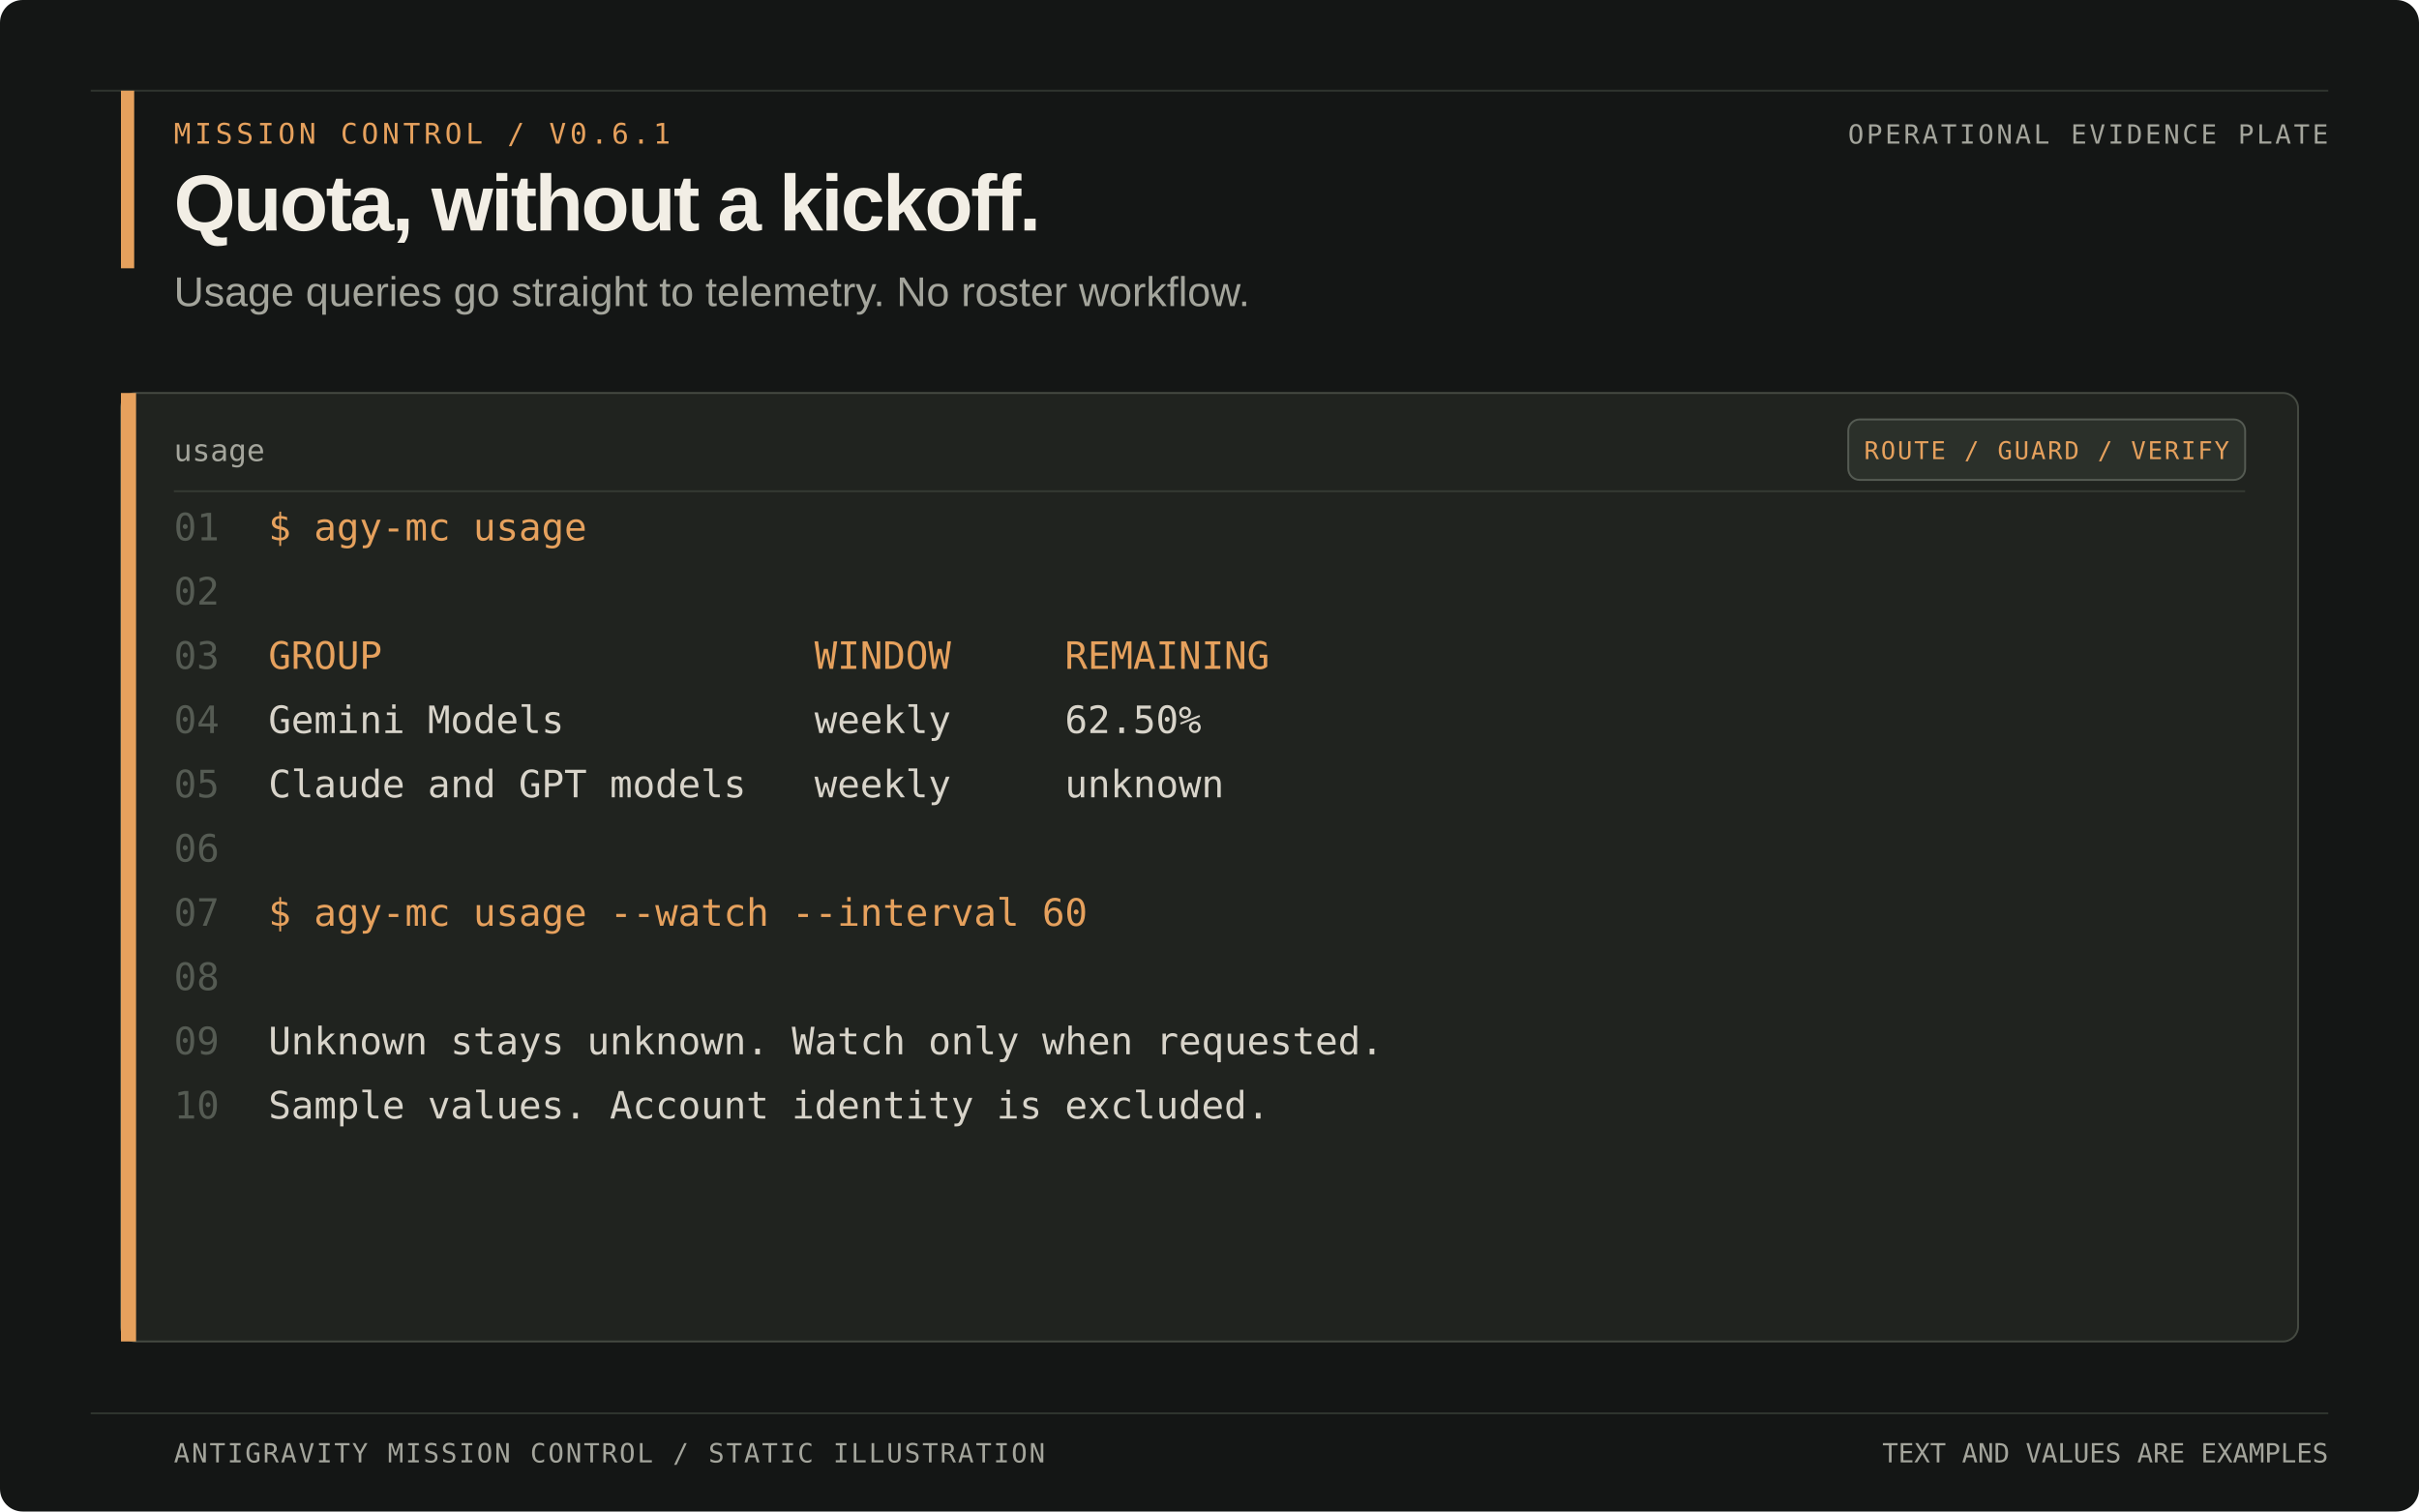
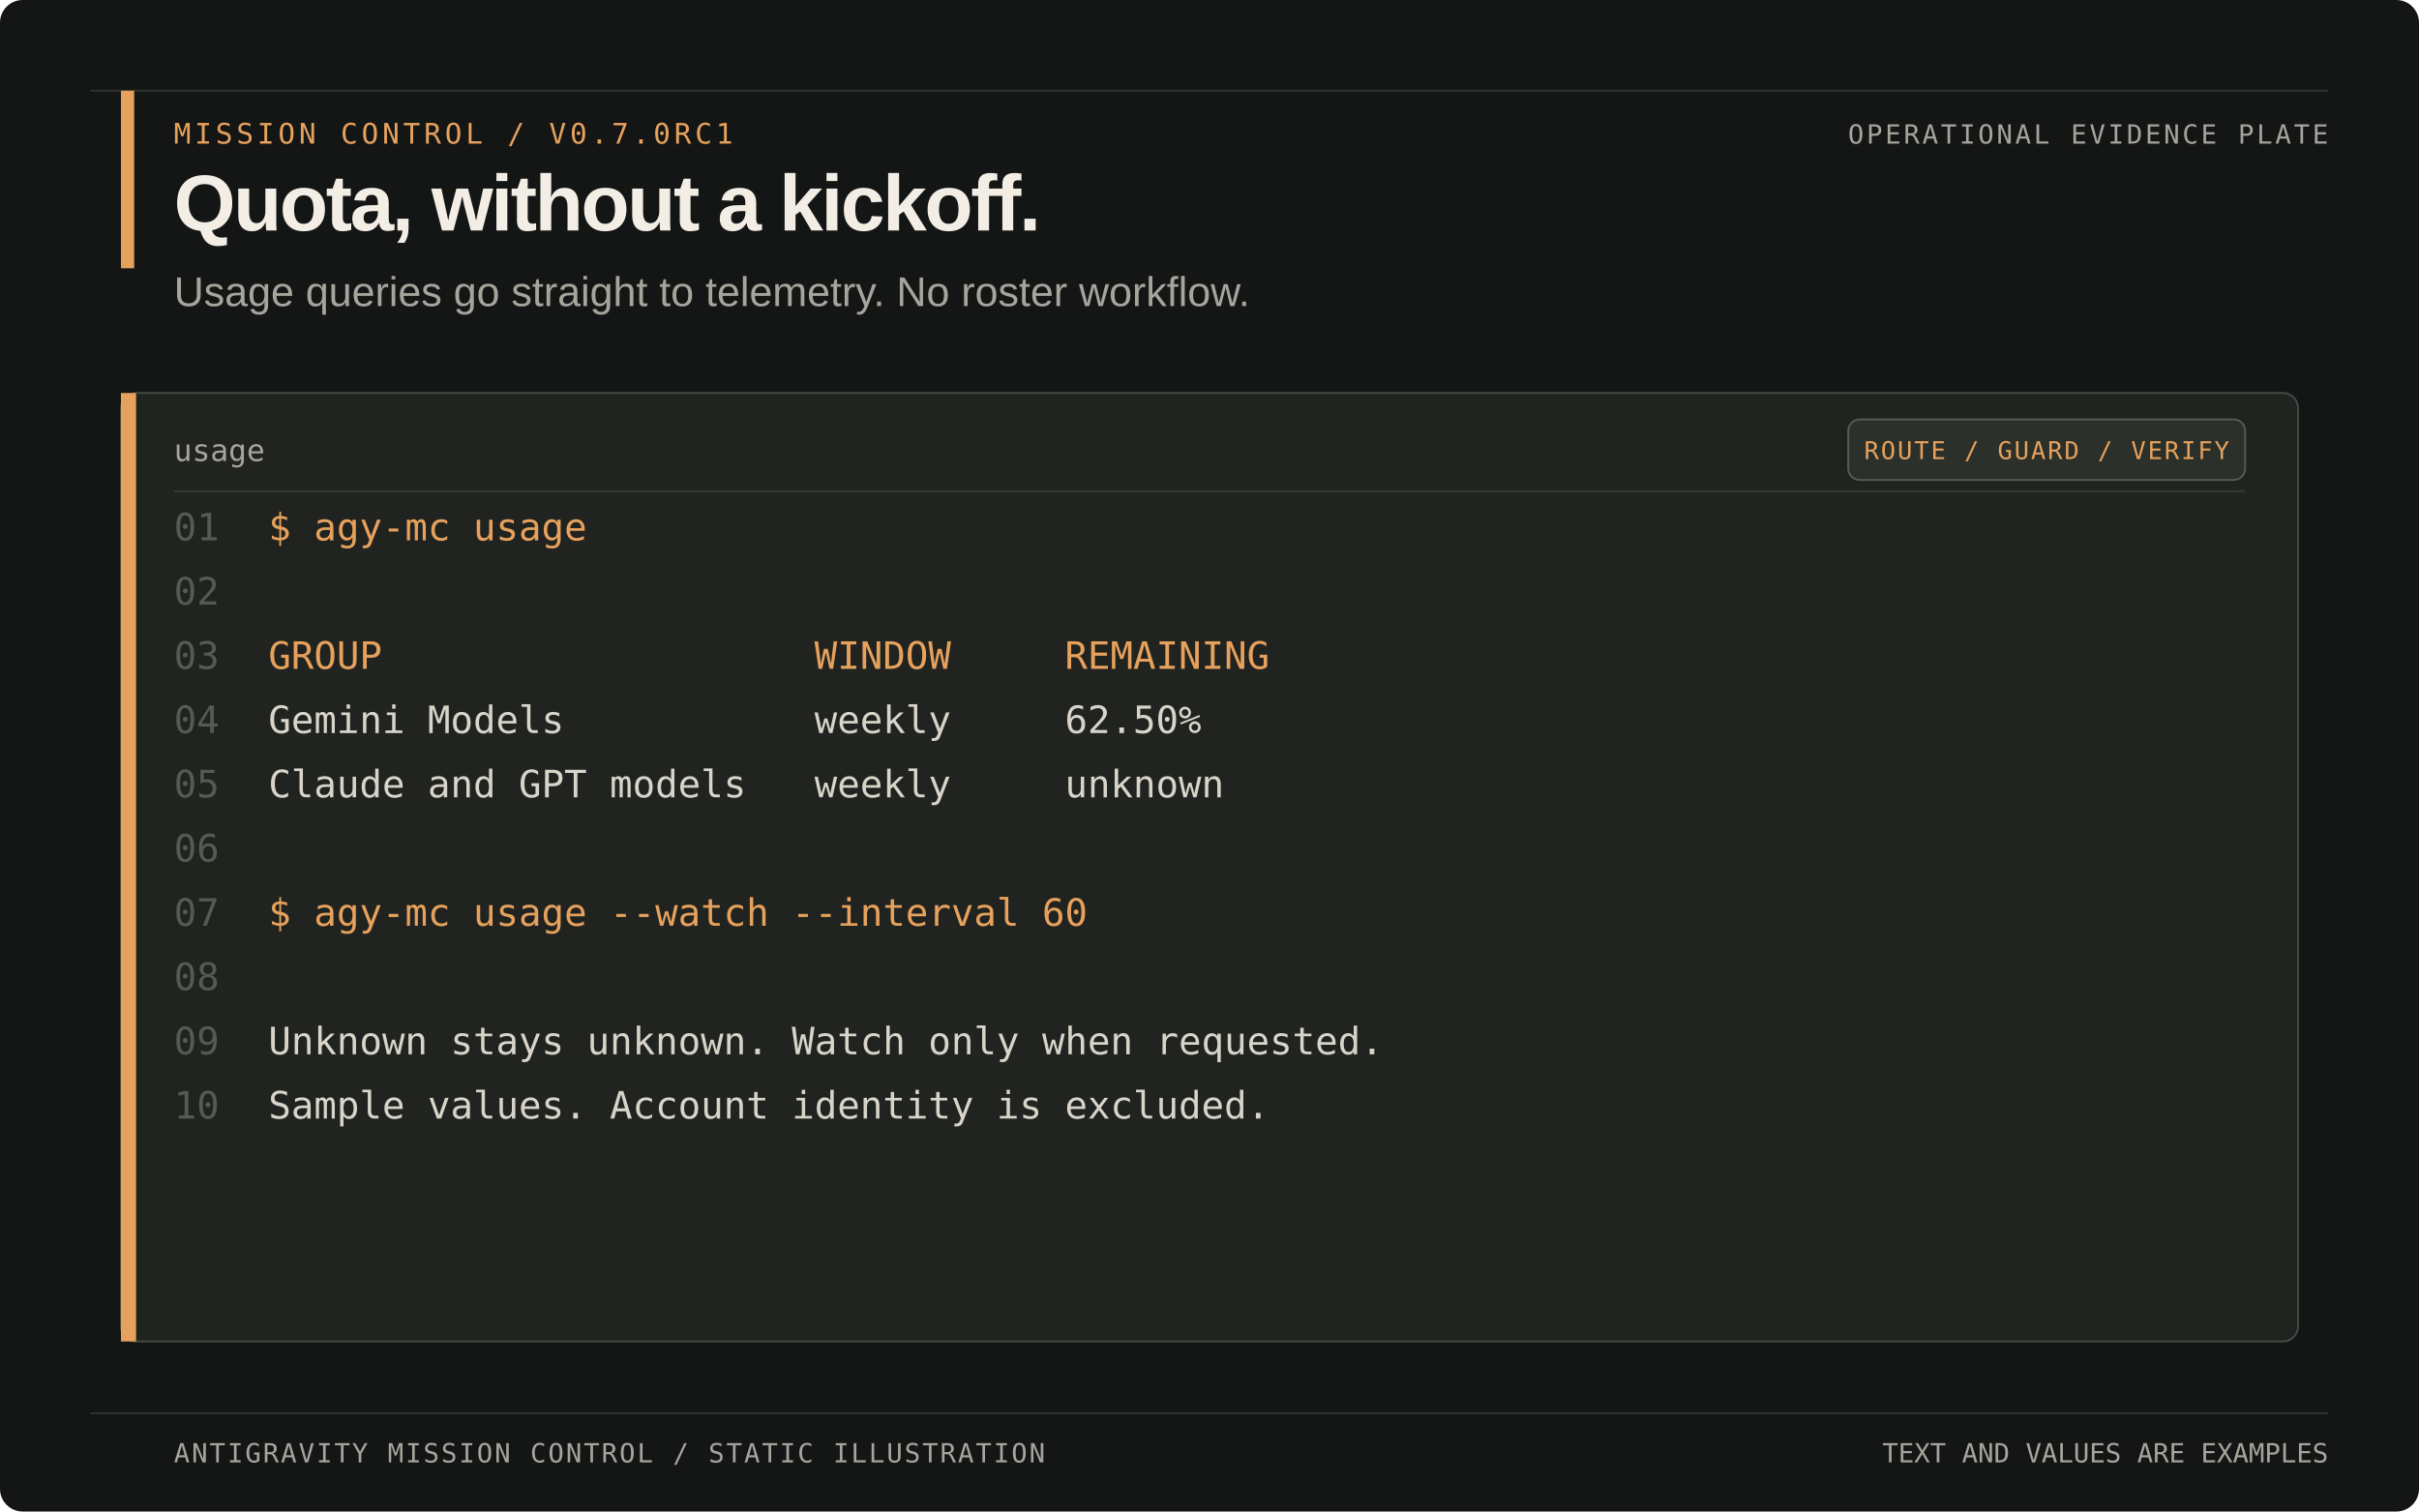
<svg xmlns="http://www.w3.org/2000/svg" width="1280" height="800" viewBox="0 0 1280 800" role="img" aria-labelledby="title desc">
  <rect width="1280" height="800" rx="12" fill="#141615" />
  <path d="M48 48H1232M48 748H1232" stroke="#30352f" />
  <rect x="64" y="48" width="7" height="94" fill="#e6a15d" />
-   <text x="92" y="76" font-family="Menlo, Consolas, monospace" font-size="15" letter-spacing="2" fill="#e6a15d">MISSION CONTROL  /  V0.6.1</text>
+   <text x="92" y="76" font-family="Menlo, Consolas, monospace" font-size="15" letter-spacing="2" fill="#e6a15d">MISSION CONTROL  /  V0.7.0RC1</text>
  <text x="92" y="122" font-family="Arial, Helvetica, sans-serif" font-size="42" font-weight="700" letter-spacing="-1.2" fill="#f2eee5">Quota, without a kickoff.</text>
  <text x="92" y="162" font-family="Arial, Helvetica, sans-serif" font-size="22" fill="#a4a59c">Usage queries go straight to telemetry. No roster workflow.</text>
  <text x="1232" y="76" text-anchor="end" font-family="Menlo, Consolas, monospace" font-size="14" letter-spacing="1.4" fill="#a4a59c">OPERATIONAL EVIDENCE PLATE</text>
  <rect x="64" y="208" width="1152" height="502" rx="8" fill="#20231f" stroke="#454a42" />
  <rect x="64" y="208" width="8" height="502" fill="#e6a15d" />
  <text x="92" y="244" font-family="Menlo, Consolas, monospace" font-size="16" fill="#a4a59c">usage</text>
  <rect x="978" y="222" width="210" height="32" rx="6" fill="#2b302a" stroke="#555b53" />
  <text x="1083" y="243" text-anchor="middle" font-family="Menlo, Consolas, monospace" font-size="13" letter-spacing="1" fill="#e6a15d">ROUTE / GUARD / VERIFY</text>
  <path d="M92 260H1188" stroke="#343a33" />
  <g xml:space="preserve" font-family="Menlo, Consolas, monospace" font-size="20">
    <text x="92" y="286" fill="#555b53">01</text>
    <text x="142" y="286" fill="#e6a15d">$ agy-mc usage</text>
    <text x="92" y="320" fill="#555b53">02</text>
    <text x="142" y="320" fill="#d8d4ca" />
    <text x="92" y="354" fill="#555b53">03</text>
    <text x="142" y="354" fill="#e6a15d">GROUP                   WINDOW     REMAINING</text>
    <text x="92" y="388" fill="#555b53">04</text>
    <text x="142" y="388" fill="#d8d4ca">Gemini Models           weekly     62.50%</text>
    <text x="92" y="422" fill="#555b53">05</text>
    <text x="142" y="422" fill="#d8d4ca">Claude and GPT models   weekly     unknown</text>
    <text x="92" y="456" fill="#555b53">06</text>
    <text x="142" y="456" fill="#d8d4ca" />
    <text x="92" y="490" fill="#555b53">07</text>
    <text x="142" y="490" fill="#e6a15d">$ agy-mc usage --watch --interval 60</text>
    <text x="92" y="524" fill="#555b53">08</text>
    <text x="142" y="524" fill="#d8d4ca" />
    <text x="92" y="558" fill="#555b53">09</text>
    <text x="142" y="558" fill="#d8d4ca">Unknown stays unknown. Watch only when requested.</text>
    <text x="92" y="592" fill="#555b53">10</text>
    <text x="142" y="592" fill="#d8d4ca">Sample values. Account identity is excluded.</text>
  </g>
  <text x="92" y="774" font-family="Menlo, Consolas, monospace" font-size="14" letter-spacing="1" fill="#a4a59c">ANTIGRAVITY MISSION CONTROL  /  STATIC ILLUSTRATION</text>
  <text x="1232" y="774" text-anchor="end" font-family="Menlo, Consolas, monospace" font-size="14" fill="#a4a59c">TEXT AND VALUES ARE EXAMPLES</text>
</svg>
